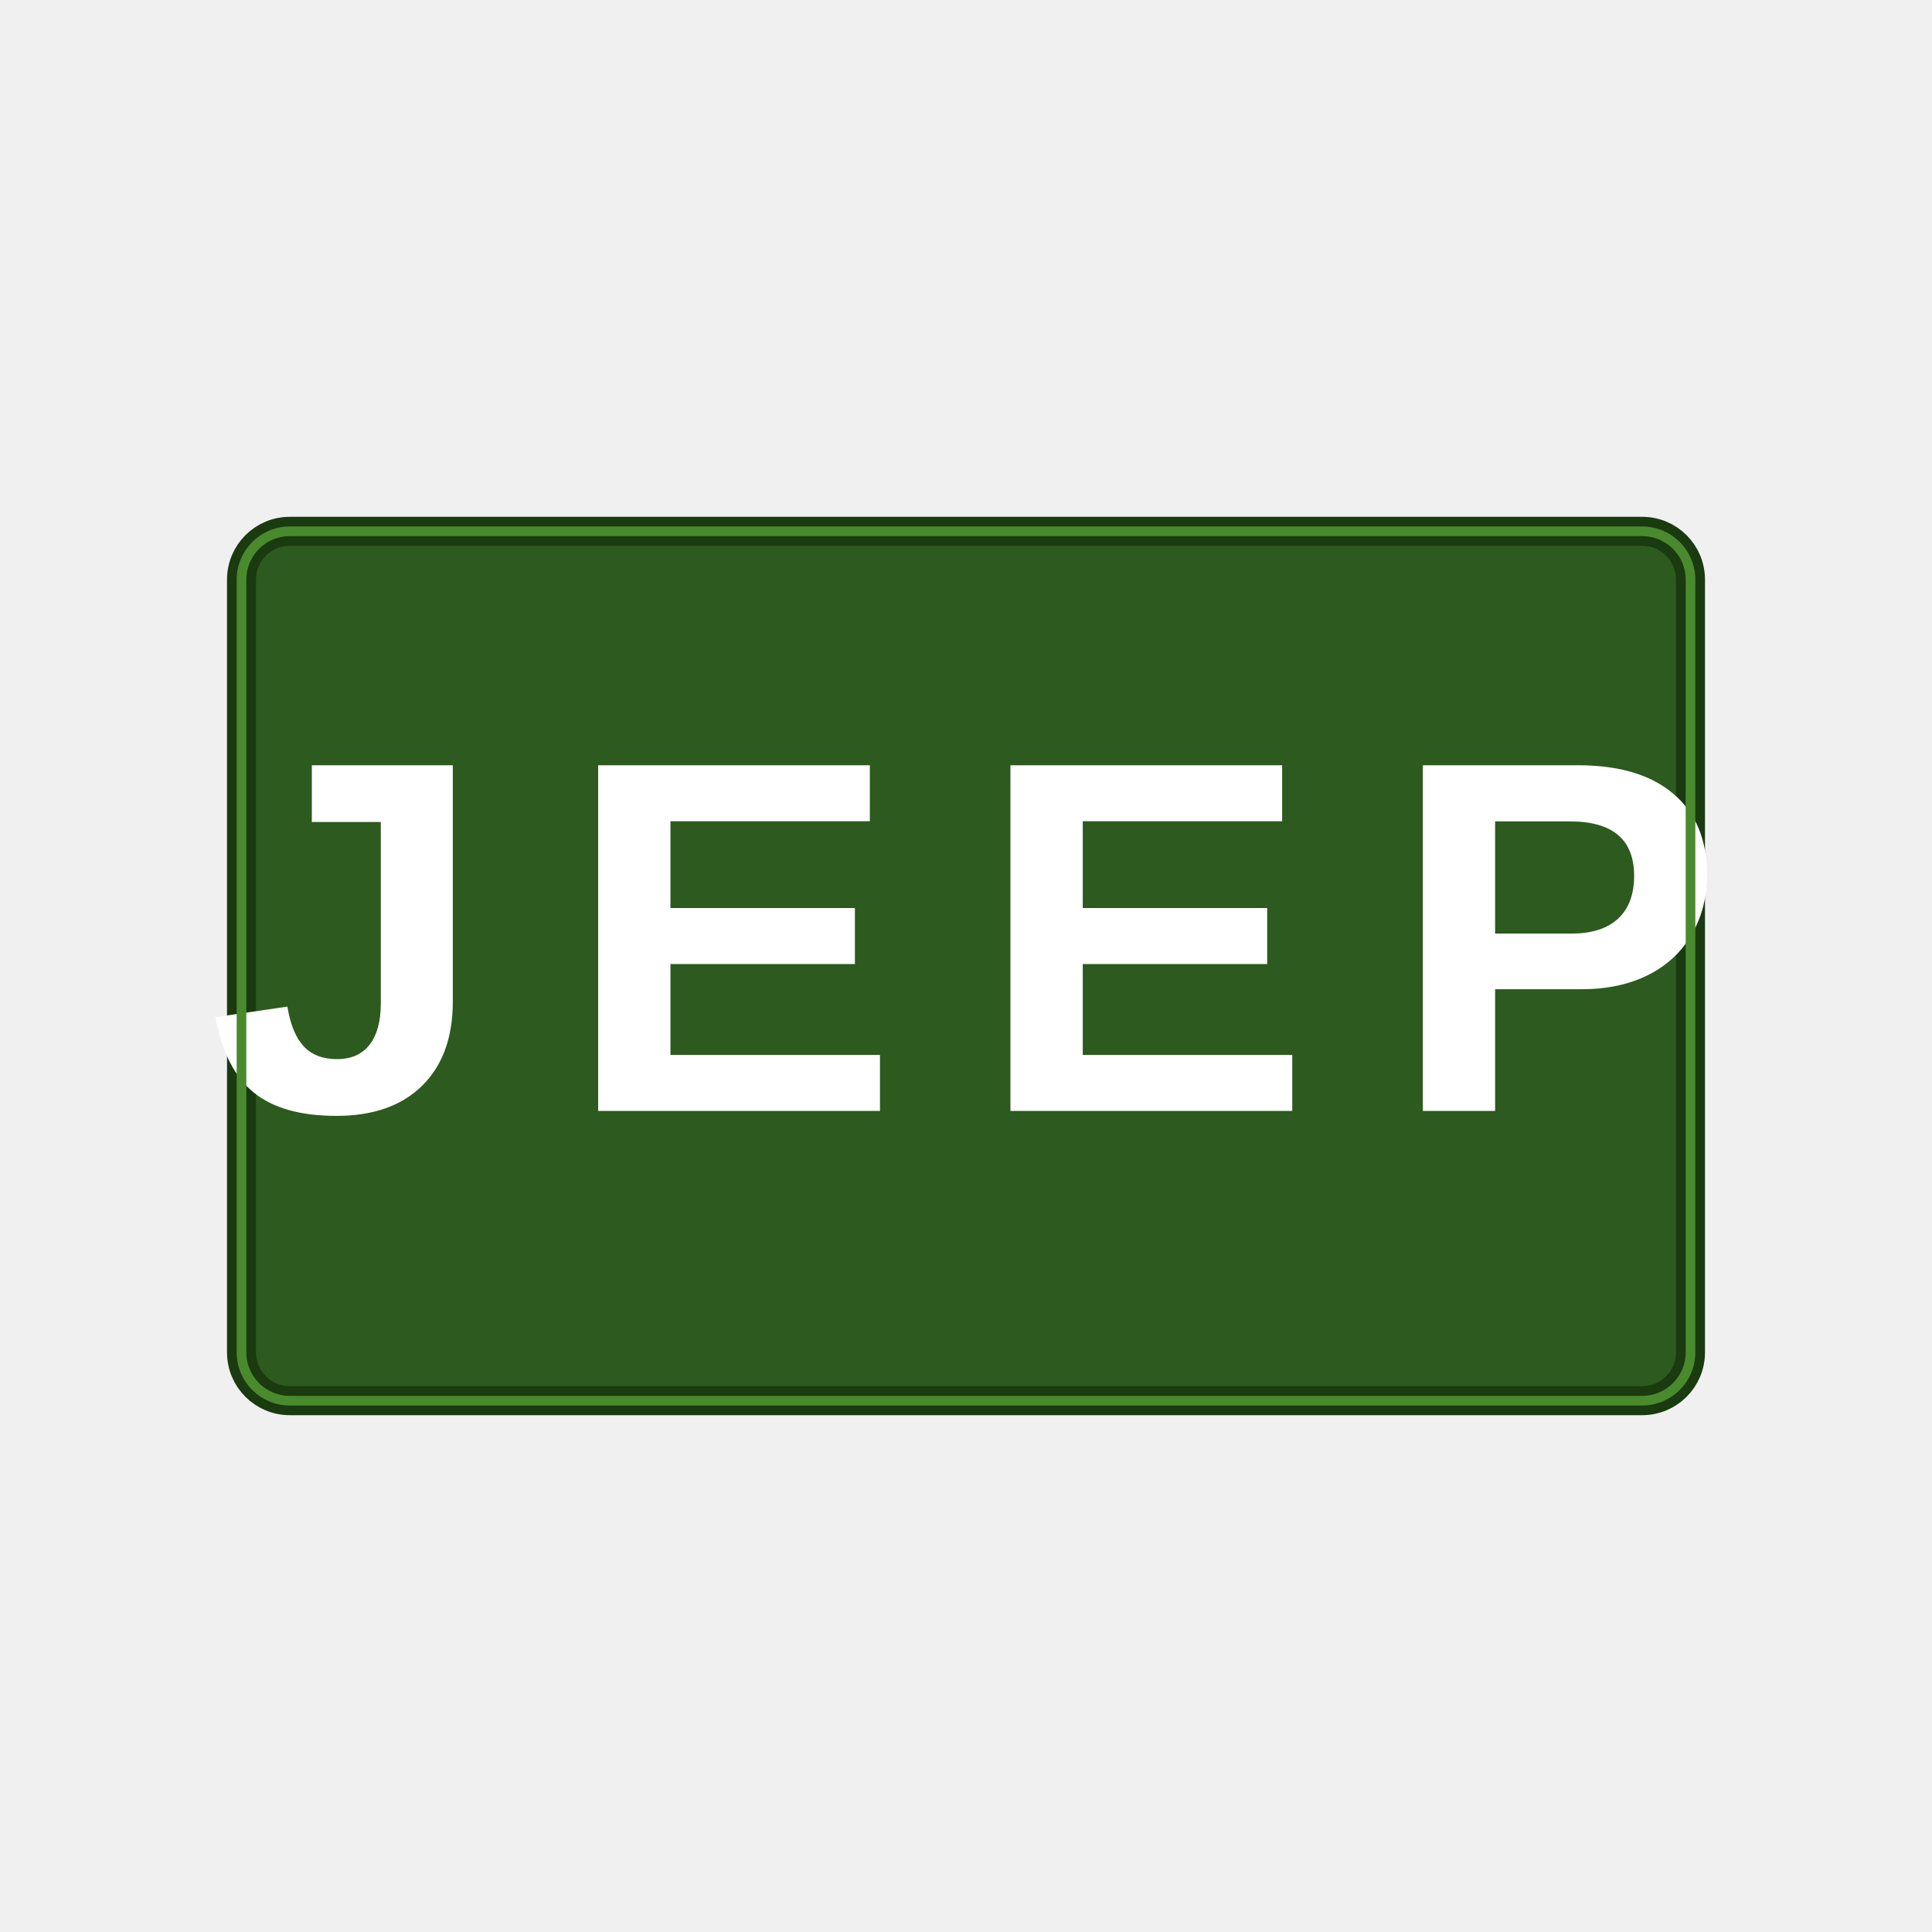
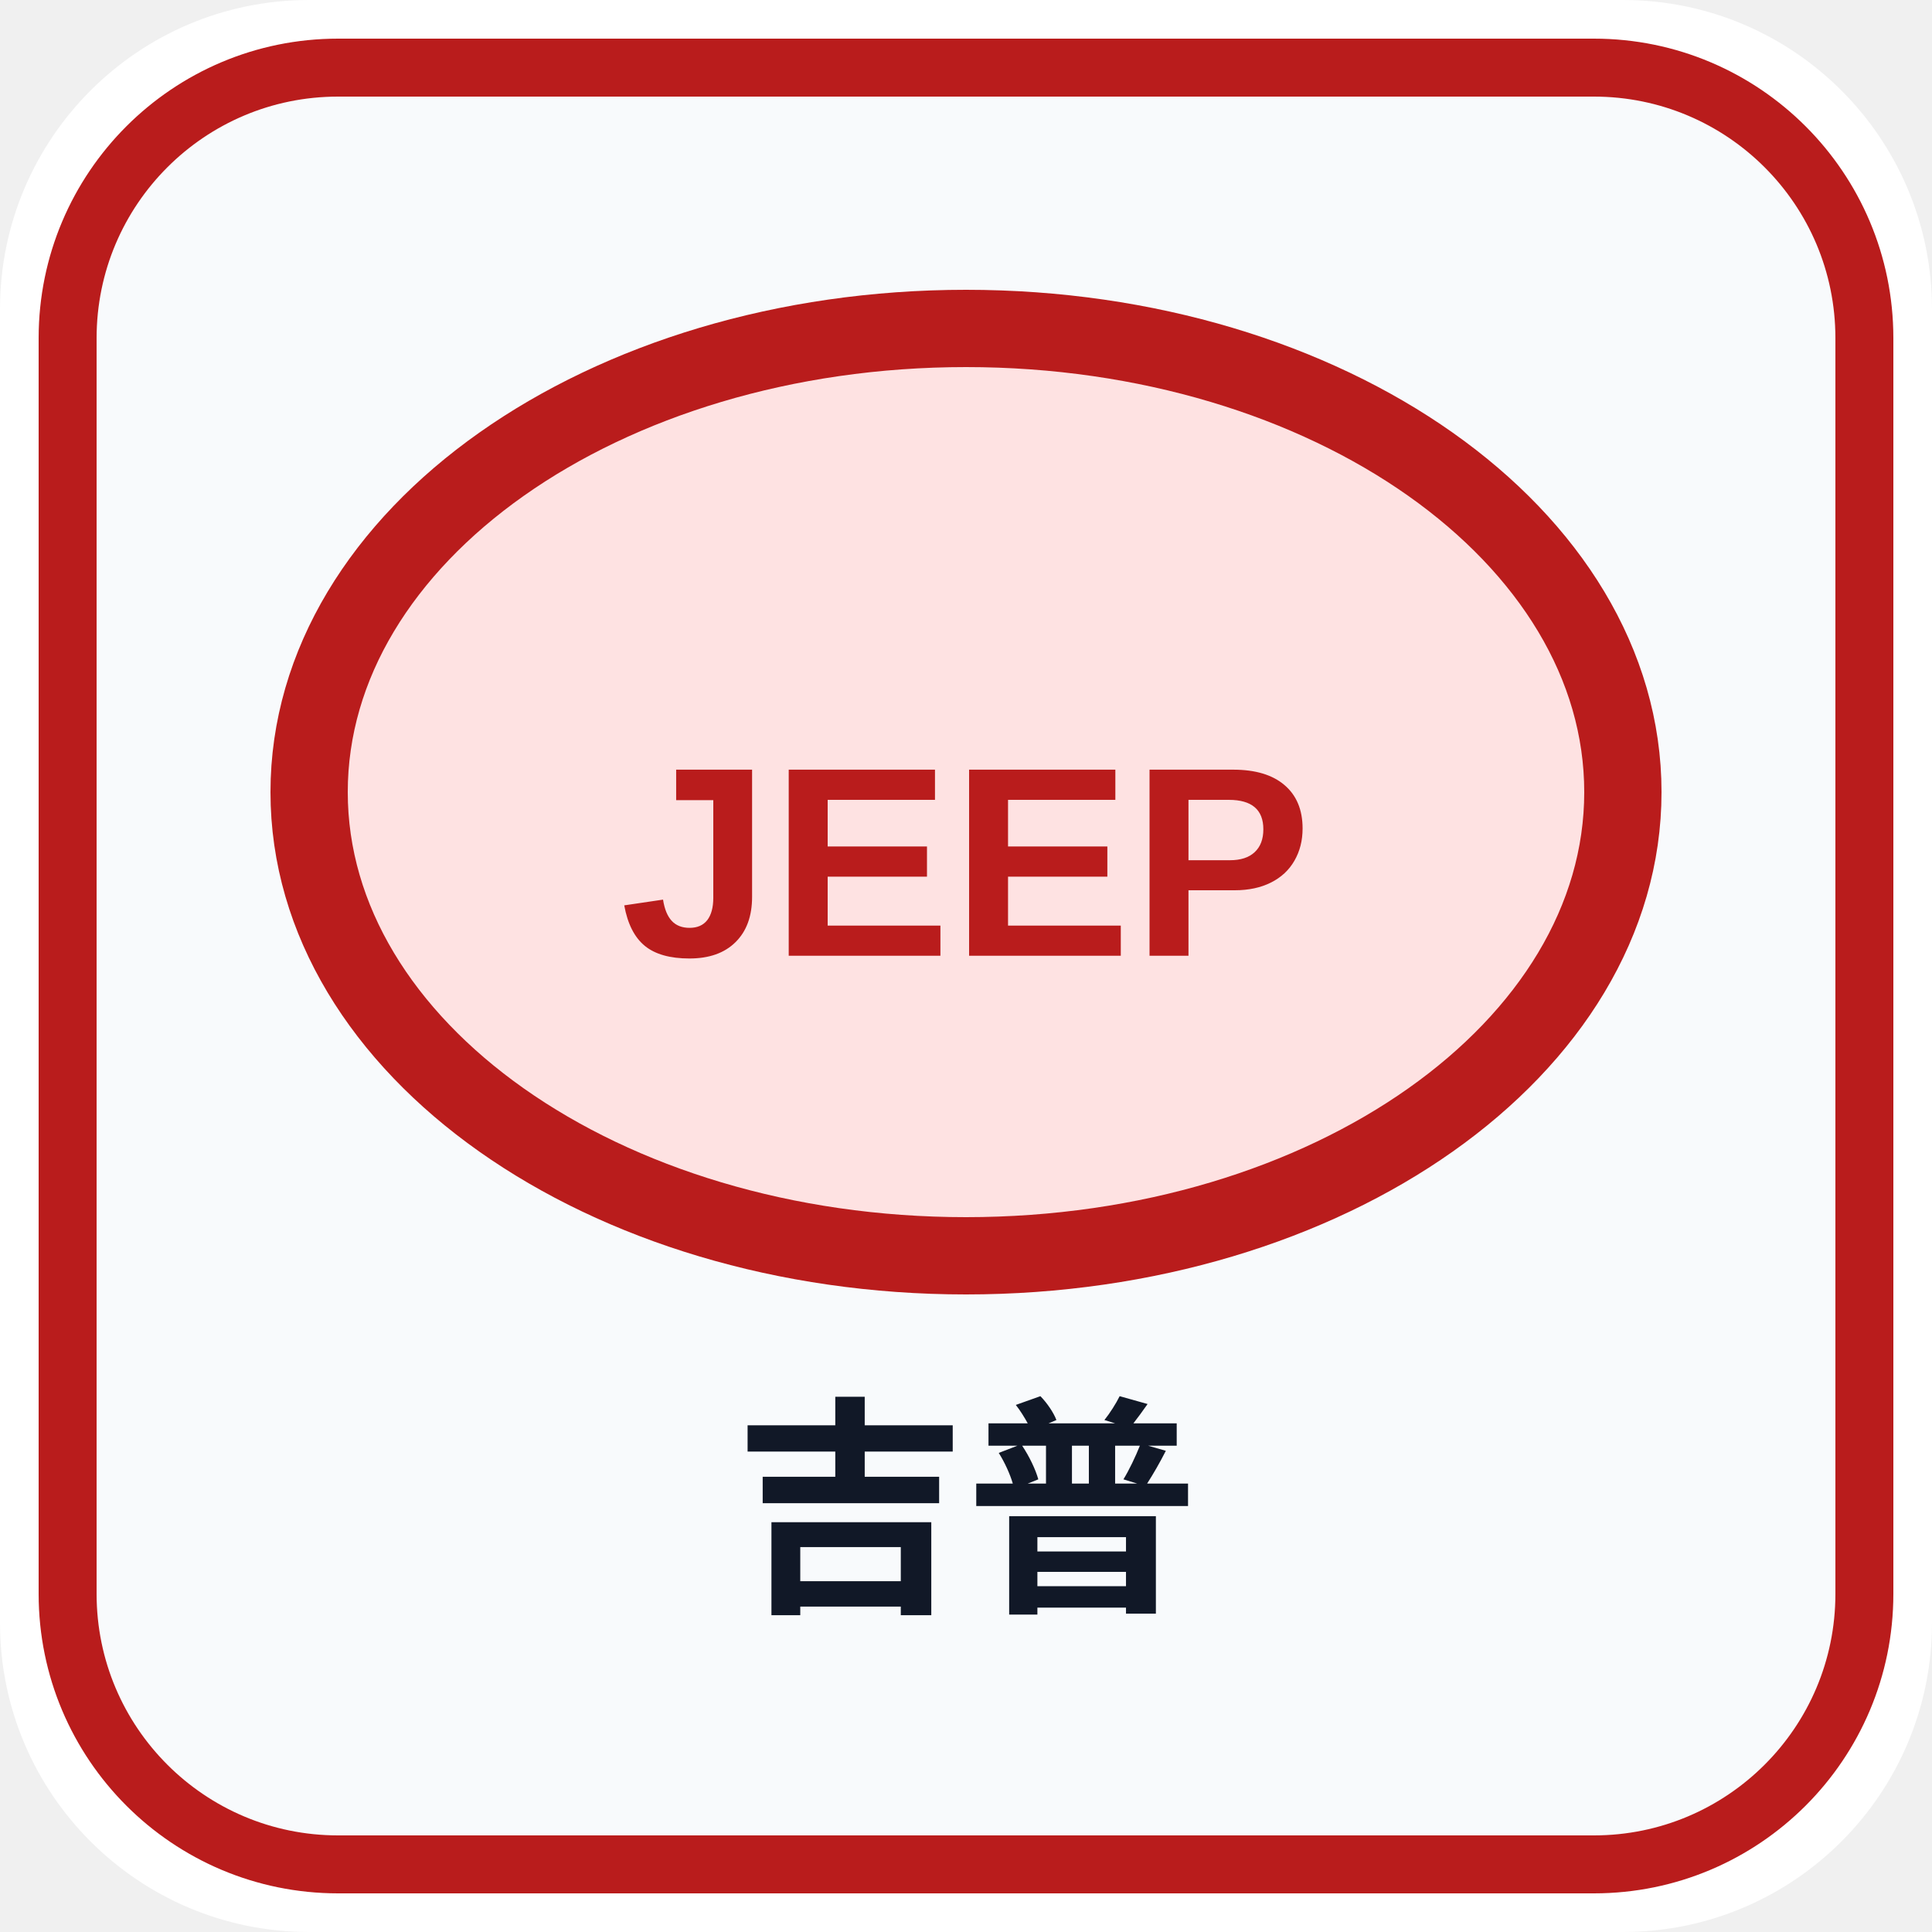
- <svg xmlns="http://www.w3.org/2000/svg" viewBox="0 0 200 200">
-   <rect x="25" y="55" width="150" height="90" rx="5" fill="#2D5A1E" stroke="#1A3A10" stroke-width="3" />
-   <text x="100" y="115" text-anchor="middle" font-family="Impact,Arial,sans-serif" font-size="52" font-weight="bold" fill="#FFFFFF" letter-spacing="8">JEEP</text>
-   <rect x="25" y="55" width="150" height="90" rx="5" fill="none" stroke="#4A8A2E" stroke-width="1" />
+ <svg xmlns="http://www.w3.org/2000/svg" viewBox="0 0 200 200" role="img" aria-label="吉普 Jeep">
+   <rect width="200" height="200" rx="32" fill="white" />
+   <rect x="7" y="7" width="186" height="186" rx="28" fill="#F8FAFC" stroke="#B91C1C" stroke-width="6" />
+   <ellipse cx="100" cy="82" rx="68" ry="48" fill="#FEE2E2" stroke="#B91C1C" stroke-width="8" />
+   <text x="100" y="91" text-anchor="middle" dominant-baseline="middle" font-family="Arial, Helvetica, sans-serif" font-size="28" font-weight="900" fill="#B91C1C">JEEP</text>
+   <text x="100" y="165" text-anchor="middle" font-family="Arial, sans-serif" font-size="24" font-weight="800" fill="#111827">吉普</text>
</svg>
